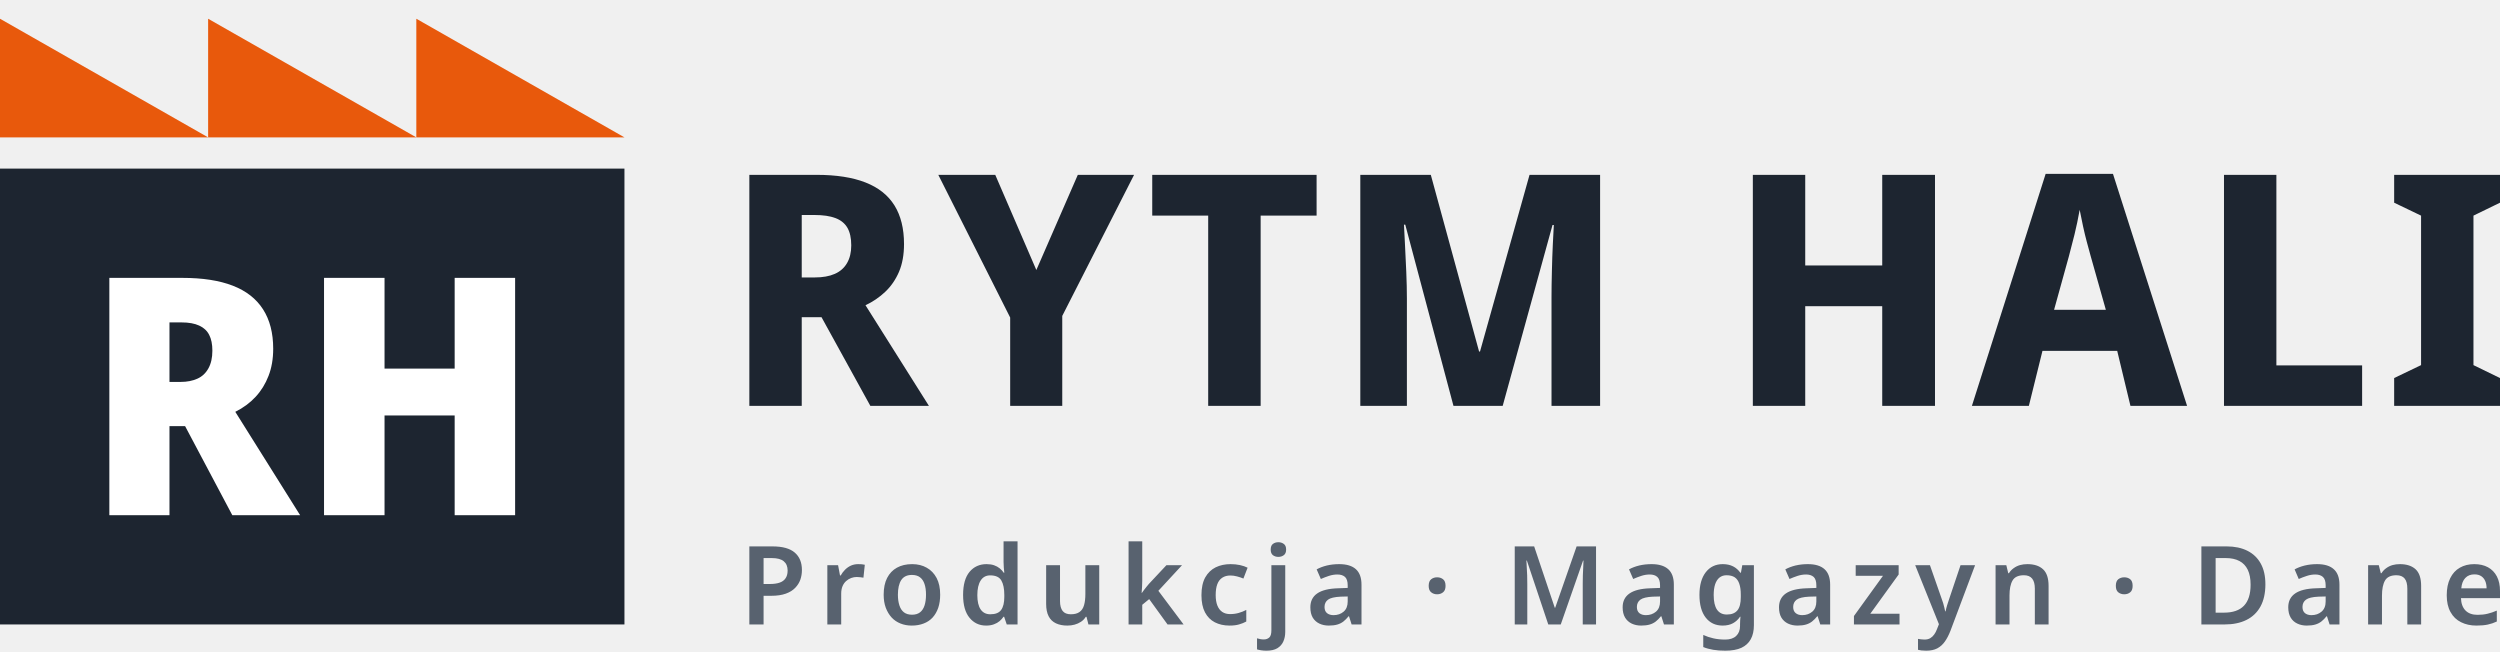
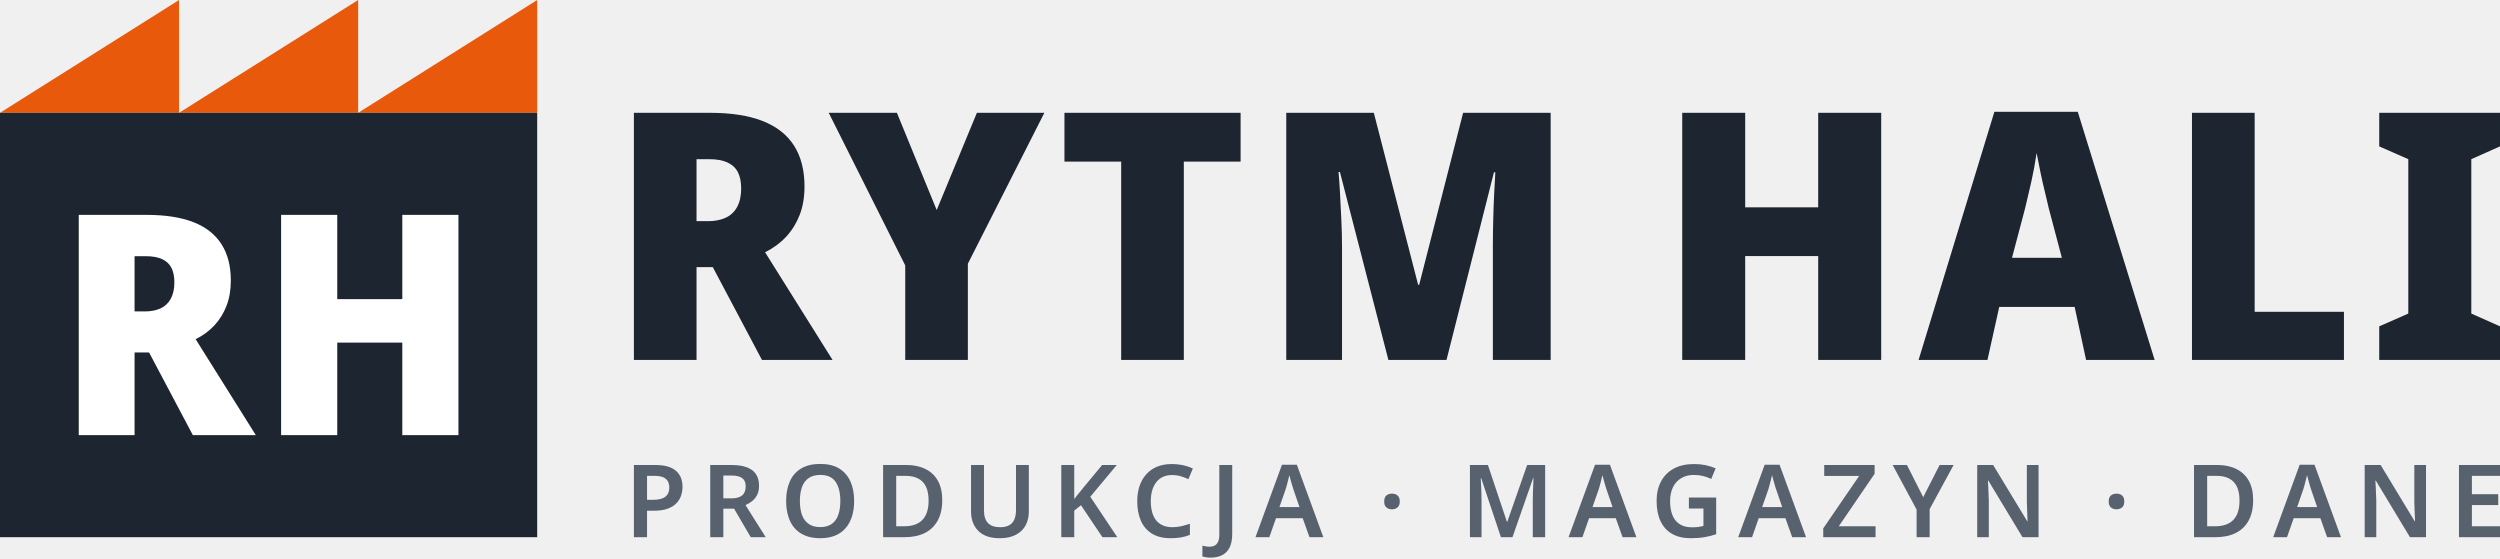
- <svg xmlns="http://www.w3.org/2000/svg" viewBox="0 0 400.35 104.36" role="img" aria-label="Rytm Hali">
-   <path fill="#e8590c" d="M0 22V3L33.33 22ZM33.33 22V3L66.67 22ZM66.67 22V3L100 22Z" />
-   <rect x="0" y="27" width="100" height="73" fill="#1d2530" />
-   <path fill="#ffffff" d="M17.51 44.50L29.22 44.50Q34.06 44.50 37.28 45.75Q40.50 47 42.12 49.53Q43.75 52.06 43.75 55.84Q43.75 58.28 43 60.20Q42.26 62.12 40.93 63.55Q39.60 64.99 37.68 65.95L48.06 82.50L37.20 82.50L29.64 68.24L27.14 68.24L27.14 82.50L17.51 82.50L17.51 44.50M29.06 51.63L27.14 51.63L27.14 61.16L28.95 61.16Q30.44 61.16 31.59 60.65Q32.73 60.15 33.37 59Q34.01 57.86 34.01 56.16Q34.01 54.61 33.50 53.63Q33 52.64 31.90 52.14Q30.81 51.63 29.06 51.63M82.49 44.50L82.49 82.50L72.81 82.50L72.81 66.53L61.58 66.53L61.58 82.50L51.89 82.50L51.89 44.50L61.58 44.50L61.58 59.03L72.81 59.03L72.81 44.50" />
-   <path fill="#1d2530" d="M120 28L130.78 28Q135.49 28 138.60 29.22Q141.71 30.44 143.24 32.90Q144.77 35.36 144.77 39.09Q144.77 41.63 143.97 43.52Q143.16 45.41 141.76 46.73Q140.37 48.05 138.60 48.88L148.76 65L139.38 65L131.56 50.80L128.39 50.80L128.39 65L120 65L120 28M130.42 34.43L128.39 34.43L128.39 44.43L130.47 44.43Q132.39 44.43 133.68 43.86Q134.98 43.29 135.65 42.12Q136.32 40.96 136.32 39.30Q136.32 37.54 135.70 36.47Q135.08 35.41 133.78 34.92Q132.49 34.43 130.42 34.43M159.38 28L165.96 43.24L172.60 28L181.61 28L170.11 50.59L170.11 65L161.77 65L161.77 50.85L150.26 28M201.88 34.53L201.88 65L193.48 65L193.48 34.53L184.52 34.53L184.52 28L210.84 28L210.84 34.53M240.64 65L232.76 65L225.04 35.98L224.83 35.98Q224.89 37.02 224.99 39.09Q225.09 41.16 225.20 43.52Q225.30 45.88 225.30 47.80L225.30 65L217.84 65L217.84 28L229.13 28L236.86 56.29L237.01 56.29L244.94 28L256.24 28L256.24 65L248.46 65L248.46 47.48Q248.46 45.72 248.52 43.44Q248.57 41.16 248.67 39.12Q248.77 37.07 248.83 36.03L248.62 36.03M309.87 28L309.87 65L301.42 65L301.42 49.04L289.09 49.04L289.09 65L280.70 65L280.70 28L289.09 28L289.09 42.51L301.42 42.51L301.42 28M350.24 65L341.17 65L339.05 56.19L327.08 56.19L324.90 65L315.78 65L327.59 27.84L338.37 27.84L350.24 65M337.23 49.61L334.80 41.01Q334.49 39.92 334.18 38.73Q333.86 37.54 333.58 36.24Q333.29 34.94 333.04 33.60Q332.67 35.67 332.21 37.56Q331.74 39.45 331.32 41.01L328.94 49.61M378.27 65L356.15 65L356.15 28L364.54 28L364.54 58.52L378.27 58.52M400.35 60.54L400.35 65L383.40 65L383.40 60.54L387.71 58.47L387.71 34.53L383.40 32.46L383.40 28L400.35 28L400.35 32.46L396.10 34.53L396.10 58.47" />
-   <path fill="#58626f" d="M120 87.50L123.69 87.50Q126.13 87.50 127.27 88.49Q128.42 89.48 128.42 91.28Q128.42 92.09 128.17 92.82Q127.91 93.56 127.34 94.14Q126.78 94.73 125.83 95.07Q124.88 95.41 123.52 95.41L122.28 95.41L122.28 100L120 100L120 87.50M123.59 89.37L122.28 89.37L122.28 93.52L123.31 93.52Q124.20 93.52 124.83 93.31Q125.46 93.10 125.79 92.62Q126.13 92.14 126.13 91.37Q126.13 90.39 125.51 89.88Q124.90 89.37 123.59 89.37M137.43 90.34Q137.69 90.34 138 90.36Q138.30 90.39 138.49 90.44L138.27 92.51Q138.06 92.47 137.79 92.44Q137.51 92.40 137.20 92.40Q136.74 92.40 136.31 92.56Q135.87 92.72 135.50 93.05Q135.13 93.38 134.92 93.88Q134.71 94.38 134.71 95.08L134.71 100L132.49 100L132.49 90.51L134.21 90.51L134.52 92.16L134.63 92.16Q134.91 91.65 135.33 91.23Q135.75 90.81 136.28 90.57Q136.81 90.34 137.43 90.34M150.56 95.24Q150.56 96.41 150.25 97.33Q149.93 98.25 149.35 98.89Q148.76 99.53 147.91 99.85Q147.06 100.18 146.01 100.18Q145.03 100.18 144.21 99.85Q143.39 99.53 142.79 98.89Q142.20 98.25 141.85 97.33Q141.51 96.41 141.51 95.24Q141.51 93.64 142.06 92.56Q142.62 91.47 143.63 90.91Q144.65 90.34 146.07 90.34Q147.40 90.34 148.40 90.91Q149.41 91.47 149.99 92.56Q150.56 93.64 150.56 95.24M143.79 95.24Q143.79 96.22 144.03 96.95Q144.26 97.67 144.76 98.06Q145.26 98.44 146.05 98.44Q146.84 98.44 147.33 98.06Q147.83 97.67 148.06 96.95Q148.29 96.22 148.29 95.24Q148.29 94.22 148.05 93.52Q147.82 92.82 147.33 92.45Q146.84 92.07 146.03 92.07Q144.86 92.07 144.32 92.90Q143.79 93.73 143.79 95.24M157.92 100.18Q156.28 100.18 155.26 98.93Q154.23 97.69 154.23 95.27Q154.23 92.82 155.26 91.58Q156.30 90.34 157.98 90.34Q158.68 90.34 159.19 90.52Q159.71 90.70 160.10 91.02Q160.48 91.33 160.74 91.72L160.83 91.72Q160.80 91.44 160.75 90.92Q160.71 90.41 160.71 90L160.71 86.69L162.95 86.69L162.95 100L161.22 100L160.80 98.76L160.71 98.76Q160.45 99.14 160.07 99.47Q159.69 99.79 159.16 99.98Q158.63 100.18 157.92 100.18M158.59 98.37Q159.82 98.37 160.32 97.68Q160.83 96.99 160.83 95.57L160.83 95.29Q160.83 93.77 160.35 92.95Q159.87 92.14 158.57 92.14Q157.57 92.14 157.04 92.97Q156.51 93.80 156.51 95.31Q156.51 96.81 157.04 97.59Q157.57 98.37 158.59 98.37M173.81 90.51L176.03 90.51L176.03 100L174.30 100L173.99 98.77L173.88 98.77Q173.58 99.26 173.11 99.57Q172.64 99.88 172.09 100.03Q171.54 100.18 170.92 100.18Q169.87 100.18 169.10 99.82Q168.33 99.46 167.93 98.69Q167.53 97.92 167.53 96.71L167.53 90.51L169.75 90.51L169.75 96.25Q169.75 97.30 170.17 97.84Q170.59 98.37 171.48 98.37Q172.38 98.37 172.88 98Q173.39 97.64 173.60 96.91Q173.81 96.18 173.81 95.13M182.92 86.69L182.92 93.01Q182.92 93.47 182.89 93.97Q182.85 94.47 182.82 94.94L182.87 94.94Q183.01 94.73 183.20 94.48Q183.39 94.22 183.60 93.97Q183.80 93.71 183.99 93.50L186.79 90.51L189.29 90.51L185.50 94.61L189.54 100L186.97 100L184.03 95.94L182.92 96.85L182.92 100L180.73 100L180.73 86.69M196.90 100.18Q195.57 100.18 194.55 99.66Q193.54 99.14 192.97 98.07Q192.40 96.99 192.40 95.31Q192.40 93.56 193.01 92.46Q193.63 91.37 194.68 90.85Q195.73 90.34 197.06 90.34Q197.85 90.34 198.56 90.49Q199.28 90.65 199.79 90.91L199.12 92.65Q198.65 92.45 198.11 92.31Q197.57 92.16 197.04 92.16Q196.27 92.16 195.74 92.51Q195.20 92.86 194.94 93.55Q194.68 94.24 194.68 95.29Q194.68 96.29 194.95 96.97Q195.22 97.65 195.74 98Q196.25 98.34 196.99 98.34Q197.74 98.34 198.38 98.15Q199.02 97.97 199.58 97.67L199.58 99.53Q199.05 99.82 198.41 100Q197.78 100.18 196.90 100.18M202.81 104.20Q202.39 104.20 201.98 104.14Q201.58 104.08 201.30 103.99L201.30 102.22Q201.56 102.29 201.83 102.35Q202.09 102.40 202.40 102.40Q202.90 102.40 203.25 102.10Q203.60 101.80 203.60 100.93L203.60 90.51L205.82 90.51L205.82 101.17Q205.82 102.05 205.51 102.73Q205.21 103.41 204.55 103.81Q203.89 104.20 202.81 104.20M203.49 88.01Q203.49 87.36 203.85 87.10Q204.21 86.83 204.72 86.83Q205.21 86.83 205.58 87.10Q205.96 87.36 205.96 88.01Q205.96 88.64 205.58 88.91Q205.21 89.18 204.72 89.18Q204.21 89.18 203.85 88.91Q203.49 88.64 203.49 88.01M214.46 90.34Q216.23 90.34 217.13 91.15Q218.03 91.96 218.03 93.63L218.03 100L216.45 100L216.03 98.69L215.96 98.69Q215.56 99.19 215.13 99.53Q214.70 99.86 214.14 100.02Q213.58 100.18 212.79 100.18Q211.95 100.18 211.28 99.86Q210.61 99.54 210.22 98.90Q209.84 98.25 209.84 97.25Q209.84 95.80 210.93 95.04Q212.02 94.28 214.23 94.21L215.82 94.15L215.82 93.75Q215.82 92.79 215.39 92.39Q214.95 92 214.18 92Q213.49 92 212.82 92.22Q212.15 92.44 211.52 92.72L210.85 91.18Q211.55 90.79 212.48 90.56Q213.41 90.34 214.46 90.34M215.82 95.52L214.67 95.55Q213.23 95.62 212.67 96.03Q212.11 96.45 212.11 97.20Q212.11 97.86 212.51 98.19Q212.92 98.51 213.55 98.51Q214.51 98.51 215.17 97.95Q215.82 97.39 215.82 96.32M228.79 93.82Q228.79 93.07 229.19 92.76Q229.58 92.45 230.14 92.45Q230.70 92.45 231.09 92.76Q231.49 93.07 231.49 93.82Q231.49 94.54 231.09 94.85Q230.70 95.17 230.14 95.17Q229.58 95.17 229.19 94.85Q228.79 94.54 228.79 93.82M249.94 100L247.94 100L244.51 89.76L244.44 89.76Q244.46 90.11 244.49 90.75Q244.53 91.39 244.56 92.13Q244.58 92.87 244.58 93.52L244.58 100L242.57 100L242.57 87.50L245.68 87.50L248.98 97.32L249.05 97.32L252.48 87.50L255.59 87.50L255.59 100L253.46 100L253.46 93.42Q253.46 92.82 253.48 92.11Q253.51 91.40 253.54 90.77Q253.56 90.13 253.58 89.78L253.51 89.78M264.48 90.34Q266.24 90.34 267.15 91.15Q268.05 91.96 268.05 93.63L268.05 100L266.47 100L266.05 98.69L265.98 98.69Q265.58 99.19 265.15 99.53Q264.72 99.86 264.16 100.02Q263.60 100.18 262.81 100.18Q261.97 100.18 261.30 99.86Q260.63 99.54 260.24 98.90Q259.85 98.25 259.85 97.25Q259.85 95.80 260.95 95.04Q262.04 94.28 264.25 94.21L265.84 94.15L265.84 93.75Q265.84 92.79 265.40 92.39Q264.97 92 264.20 92Q263.51 92 262.84 92.22Q262.17 92.44 261.54 92.72L260.87 91.18Q261.57 90.79 262.50 90.56Q263.43 90.34 264.48 90.34M265.84 95.52L264.69 95.55Q263.25 95.62 262.69 96.03Q262.13 96.45 262.13 97.20Q262.13 97.86 262.53 98.19Q262.94 98.51 263.57 98.51Q264.53 98.51 265.19 97.95Q265.84 97.39 265.84 96.32M275.88 90.34Q276.84 90.34 277.54 90.70Q278.23 91.05 278.70 91.72L278.79 91.72L279.01 90.51L280.87 90.51L280.87 100.11Q280.87 101.45 280.37 102.36Q279.87 103.27 278.87 103.74Q277.86 104.20 276.30 104.20Q275.23 104.20 274.37 104.06Q273.50 103.92 272.76 103.62L272.76 101.68Q273.52 102.03 274.37 102.22Q275.22 102.42 276.28 102.42Q277.42 102.42 278.03 101.84Q278.65 101.26 278.65 100.23L278.65 99.95Q278.65 99.72 278.67 99.36Q278.70 99 278.72 98.76L278.65 98.76Q278.21 99.42 277.53 99.80Q276.84 100.18 275.86 100.18Q274.15 100.18 273.15 98.90Q272.15 97.62 272.15 95.27Q272.15 92.94 273.16 91.64Q274.17 90.34 275.88 90.34M276.49 92.12Q275.83 92.12 275.36 92.49Q274.90 92.86 274.66 93.57Q274.43 94.28 274.43 95.29Q274.43 96.85 274.96 97.63Q275.50 98.41 276.53 98.41Q277.12 98.41 277.54 98.24Q277.96 98.07 278.24 97.73Q278.51 97.39 278.64 96.87Q278.77 96.34 278.77 95.62L278.77 95.24Q278.77 94.17 278.53 93.48Q278.30 92.79 277.80 92.45Q277.30 92.12 276.49 92.12M289.51 90.34Q291.28 90.34 292.18 91.15Q293.08 91.96 293.08 93.63L293.08 100L291.50 100L291.08 98.69L291.01 98.69Q290.61 99.19 290.18 99.53Q289.75 99.86 289.19 100.02Q288.63 100.18 287.85 100.18Q287.01 100.18 286.33 99.86Q285.66 99.54 285.27 98.90Q284.89 98.25 284.89 97.25Q284.89 95.80 285.98 95.04Q287.08 94.28 289.28 94.21L290.87 94.15L290.87 93.75Q290.87 92.79 290.44 92.39Q290 92 289.23 92Q288.55 92 287.87 92.22Q287.20 92.44 286.57 92.72L285.90 91.18Q286.60 90.79 287.53 90.56Q288.46 90.34 289.51 90.34M290.87 95.52L289.72 95.55Q288.28 95.62 287.72 96.03Q287.16 96.45 287.16 97.20Q287.16 97.86 287.57 98.19Q287.97 98.51 288.60 98.51Q289.56 98.51 290.22 97.95Q290.87 97.39 290.87 96.32M304.19 98.28L304.19 100L296.89 100L296.89 98.65L301.54 92.21L297.17 92.21L297.17 90.51L304.05 90.51L304.05 92L299.51 98.28M310.50 99.96L306.70 90.51L309.06 90.51L310.95 95.92Q311.08 96.25 311.18 96.59Q311.29 96.94 311.36 97.27Q311.44 97.60 311.50 97.90L311.57 97.90Q311.64 97.50 311.80 96.96Q311.97 96.43 312.14 95.92L313.96 90.51L316.29 90.51L312.34 101.03Q311.95 102.03 311.45 102.74Q310.95 103.45 310.23 103.83Q309.52 104.20 308.47 104.20Q308.03 104.20 307.70 104.16Q307.38 104.11 307.15 104.06L307.15 102.31Q307.35 102.35 307.62 102.38Q307.89 102.42 308.19 102.42Q308.73 102.42 309.11 102.20Q309.48 101.98 309.74 101.61Q310.01 101.24 310.18 100.77M324.67 90.34Q326.28 90.34 327.17 91.16Q328.06 91.98 328.06 93.82L328.06 100L325.86 100L325.86 94.28Q325.86 93.19 325.43 92.66Q325 92.12 324.11 92.12Q322.78 92.12 322.29 92.96Q321.80 93.80 321.80 95.38L321.80 100L319.57 100L319.57 90.51L321.29 90.51L321.60 91.79L321.71 91.79Q322.02 91.30 322.48 90.98Q322.93 90.65 323.49 90.49Q324.04 90.34 324.67 90.34M338.83 93.82Q338.83 93.07 339.22 92.76Q339.62 92.45 340.18 92.45Q340.74 92.45 341.13 92.76Q341.52 93.07 341.52 93.82Q341.52 94.54 341.13 94.85Q340.74 95.17 340.18 95.17Q339.62 95.17 339.22 94.85Q338.83 94.54 338.83 93.82M362.78 93.57Q362.78 95.69 361.99 97.13Q361.20 98.56 359.74 99.28Q358.28 100 356.25 100L352.53 100L352.53 87.50L356.58 87.50Q358.50 87.50 359.90 88.20Q361.29 88.90 362.03 90.24Q362.78 91.58 362.78 93.57M360.41 93.64Q360.41 92.19 359.96 91.25Q359.50 90.30 358.62 89.84Q357.73 89.37 356.44 89.37L354.81 89.37L354.81 98.11L356.14 98.11Q358.29 98.11 359.35 97Q360.41 95.89 360.41 93.64M371.06 90.34Q372.83 90.34 373.73 91.15Q374.64 91.96 374.64 93.63L374.64 100L373.06 100L372.64 98.69L372.57 98.69Q372.17 99.19 371.74 99.53Q371.31 99.86 370.75 100.02Q370.19 100.18 369.40 100.18Q368.56 100.18 367.89 99.86Q367.21 99.54 366.83 98.90Q366.44 98.25 366.44 97.25Q366.44 95.80 367.54 95.04Q368.63 94.28 370.84 94.21L372.43 94.15L372.43 93.75Q372.43 92.79 371.99 92.39Q371.55 92 370.78 92Q370.10 92 369.43 92.22Q368.75 92.44 368.12 92.72L367.46 91.18Q368.16 90.79 369.09 90.56Q370.01 90.34 371.06 90.34M372.43 95.52L371.27 95.55Q369.84 95.62 369.28 96.03Q368.72 96.45 368.72 97.20Q368.72 97.86 369.12 98.19Q369.52 98.51 370.15 98.51Q371.12 98.51 371.77 97.95Q372.43 97.39 372.43 96.32M384.32 90.34Q385.93 90.34 386.83 91.16Q387.72 91.98 387.72 93.82L387.72 100L385.51 100L385.51 94.28Q385.51 93.19 385.09 92.66Q384.66 92.12 383.76 92.12Q382.43 92.12 381.94 92.96Q381.45 93.80 381.45 95.38L381.45 100L379.23 100L379.23 90.51L380.94 90.51L381.26 91.79L381.37 91.79Q381.68 91.30 382.14 90.98Q382.59 90.65 383.14 90.49Q383.69 90.34 384.32 90.34M396.22 90.34Q397.50 90.34 398.42 90.84Q399.35 91.35 399.85 92.31Q400.35 93.28 400.35 94.64L400.35 95.78L394.10 95.78Q394.14 97.06 394.82 97.76Q395.50 98.46 396.76 98.46Q397.65 98.46 398.37 98.28Q399.09 98.11 399.84 97.78L399.84 99.53Q399.14 99.86 398.39 100.02Q397.64 100.18 396.57 100.18Q395.19 100.18 394.11 99.64Q393.03 99.11 392.43 98.02Q391.82 96.94 391.82 95.33Q391.82 93.70 392.38 92.59Q392.93 91.47 393.92 90.91Q394.91 90.34 396.22 90.34M396.25 91.98Q395.34 91.98 394.79 92.56Q394.24 93.14 394.15 94.22L398.20 94.22Q398.20 93.56 397.99 93.06Q397.78 92.56 397.35 92.27Q396.92 91.98 396.25 91.98" />
+ <svg xmlns="http://www.w3.org/2000/svg" viewBox="0 0 465.38 103.9" role="img" aria-label="Rytm Hali">
+   <path fill="#e8590c" d="M0 21L33.33 0V21ZM33.33 21L66.67 0V21ZM66.67 21L100 0V21Z" />
+   <rect x="0" y="21" width="100" height="79" fill="#1d2530" />
+   <path fill="#ffffff" d="M14.66 40L27.29 40Q32.51 40 35.99 41.35Q39.46 42.7 41.21 45.43Q42.97 48.15 42.97 52.23L42.97 52.23Q42.97 54.87 42.16 56.94Q41.36 59.01 39.92 60.56Q38.49 62.11 36.42 63.14L36.42 63.14L47.62 81L35.9 81L27.75 65.61L25.05 65.61L25.05 81L14.66 81L14.66 40M27.12 47.69L27.12 47.69L25.05 47.69L25.05 57.97L27 57.97Q28.61 57.97 29.84 57.43Q31.08 56.88 31.77 55.65Q32.46 54.41 32.46 52.58L32.46 52.58Q32.46 50.91 31.91 49.85Q31.37 48.79 30.19 48.24Q29.01 47.69 27.12 47.69M85.34 40L85.34 81L74.89 81L74.89 63.77L62.78 63.77L62.78 81L52.33 81L52.33 40L62.78 40L62.78 55.68L74.89 55.68L74.89 40L85.34 40" />
+   <path fill="#1d2530" d="M118 21L132.17 21Q138.04 21 141.93 22.51Q145.83 24.03 147.8 27.09Q149.76 30.15 149.76 34.72L149.76 34.72Q149.76 37.69 148.86 40.01Q147.96 42.32 146.35 44.06Q144.74 45.8 142.42 46.96L142.42 46.96L154.98 67L141.84 67L132.69 49.73L129.66 49.73L129.66 67L118 67L118 21M131.98 29.63L131.98 29.63L129.66 29.63L129.66 41.17L131.85 41.17Q133.66 41.17 135.04 40.55Q136.43 39.94 137.2 38.56Q137.97 37.17 137.97 35.11L137.97 35.11Q137.97 33.24 137.36 32.05Q136.75 30.86 135.43 30.25Q134.11 29.63 131.98 29.63M166.96 21L174.37 39.1L181.85 21L194.41 21L180.17 49.09L180.17 67L168.51 67L168.51 49.41L154.27 21L166.96 21M220.37 30.08L220.37 67L208.71 67L208.71 30.08L198.15 30.08L198.15 21L230.94 21L230.94 30.08L220.37 30.08M269.27 67L258.45 67L249.43 32.02L249.17 32.02Q249.3 33.31 249.43 35.69Q249.56 38.07 249.69 40.84Q249.82 43.61 249.82 46L249.82 46L249.82 67L239.44 67L239.44 21L255.74 21L263.99 53.02L264.18 53.02L272.36 21L288.66 21L288.66 67L277.9 67L277.9 45.68Q277.9 43.48 277.97 40.81Q278.03 38.14 278.16 35.75Q278.29 33.37 278.36 32.08L278.36 32.08L278.1 32.08L269.27 67M350.19 21L350.19 67L338.46 67L338.46 47.67L324.87 47.67L324.87 67L313.15 67L313.15 21L324.87 21L324.87 38.59L338.46 38.59L338.46 21L350.19 21M401.09 67L388.33 67L386.2 57.14L372.16 57.14L369.97 67L357.15 67L371.26 20.81L386.78 20.81L401.09 67M383.82 47.99L381.37 38.72Q381.05 37.3 380.63 35.59Q380.21 33.89 379.83 32.05Q379.44 30.21 379.12 28.47L379.12 28.47Q378.73 31.18 378.12 33.89Q377.51 36.59 376.99 38.72L376.99 38.72L374.54 47.99L383.82 47.99M436.33 67L408.04 67L408.04 21L419.71 21L419.71 58.04L436.33 58.04L436.33 67M465.38 60.75L465.38 67L442.9 67L442.9 60.75L448.31 58.37L448.31 29.63L442.9 27.25L442.9 21L465.38 21L465.38 27.25L460.04 29.63L460.04 58.37L465.38 60.75" />
+   <path fill="#58626f" d="M118 86.56L121.97 86.56Q124.59 86.56 125.82 87.63Q127.05 88.69 127.05 90.63L127.05 90.63Q127.05 91.49 126.78 92.28Q126.51 93.07 125.89 93.71Q125.28 94.34 124.27 94.7Q123.25 95.07 121.78 95.07L121.78 95.07L120.45 95.07L120.45 100L118 100L118 86.56M121.86 88.58L121.86 88.58L120.45 88.58L120.45 93.04L121.56 93.04Q122.52 93.04 123.19 92.81Q123.87 92.59 124.23 92.07Q124.59 91.55 124.59 90.72L124.59 90.72Q124.59 89.67 123.93 89.12Q123.27 88.58 121.86 88.58M132.21 86.56L136.18 86.56Q137.93 86.56 139.06 87Q140.19 87.43 140.74 88.29Q141.3 89.14 141.3 90.44L141.3 90.44Q141.3 91.42 140.95 92.12Q140.6 92.81 140.03 93.27Q139.45 93.73 138.78 94.03L138.78 94.03L142.54 100L139.75 100L136.65 94.69L134.65 94.69L134.65 100L132.21 100L132.21 86.56M136.1 88.52L136.1 88.52L134.65 88.52L134.65 92.77L136.16 92.77Q137.48 92.77 138.14 92.23Q138.81 91.68 138.81 90.55L138.81 90.55Q138.81 89.84 138.53 89.4Q138.25 88.95 137.65 88.74Q137.04 88.52 136.1 88.52M159 93.26L159 93.26Q159 94.82 158.61 96.1Q158.21 97.37 157.43 98.29Q156.65 99.21 155.47 99.7Q154.28 100.19 152.68 100.19L152.68 100.19Q151.04 100.19 149.86 99.69Q148.67 99.19 147.89 98.28Q147.11 97.37 146.73 96.09Q146.34 94.81 146.34 93.24L146.34 93.24Q146.34 91.17 147.03 89.62Q147.71 88.07 149.13 87.21Q150.54 86.36 152.7 86.36L152.7 86.36Q154.81 86.36 156.21 87.21Q157.61 88.07 158.31 89.62Q159 91.17 159 93.26M148.9 93.26L148.9 93.26Q148.9 94.77 149.29 95.86Q149.69 96.95 150.54 97.53Q151.38 98.12 152.68 98.12L152.68 98.12Q154 98.12 154.83 97.53Q155.66 96.95 156.04 95.86Q156.43 94.77 156.43 93.26L156.43 93.26Q156.43 90.99 155.55 89.7Q154.68 88.41 152.7 88.41L152.7 88.41Q151.38 88.41 150.54 88.99Q149.69 89.57 149.29 90.67Q148.9 91.76 148.9 93.26M175.4 93.09L175.4 93.09Q175.4 95.37 174.55 96.91Q173.7 98.46 172.13 99.23Q170.56 100 168.38 100L168.38 100L164.39 100L164.39 86.56L168.73 86.56Q170.8 86.56 172.3 87.32Q173.8 88.07 174.6 89.51Q175.4 90.95 175.4 93.09M172.86 93.17L172.86 93.17Q172.86 91.61 172.37 90.59Q171.88 89.57 170.93 89.08Q169.98 88.58 168.58 88.58L168.58 88.58L166.83 88.58L166.83 97.97L168.26 97.97Q170.58 97.97 171.72 96.77Q172.86 95.58 172.86 93.17M191.52 86.56L191.52 95.26Q191.52 96.65 190.93 97.77Q190.34 98.89 189.13 99.54Q187.93 100.19 186.08 100.19L186.08 100.19Q183.47 100.19 182.11 98.82Q180.76 97.46 180.76 95.22L180.76 95.22L180.76 86.56L183.17 86.56L183.17 94.98Q183.17 96.61 183.92 97.37Q184.67 98.14 186.16 98.14L186.16 98.14Q187.21 98.14 187.86 97.78Q188.51 97.42 188.82 96.7Q189.13 95.97 189.13 94.96L189.13 94.96L189.13 86.56L191.52 86.56M202.96 92.47L207.99 100L205.22 100L201.23 94.05L199.97 95.05L199.97 100L197.56 100L197.56 86.56L199.97 86.56L199.97 92.89Q200.35 92.42 200.74 91.93Q201.14 91.44 201.53 90.95L201.53 90.95L205.17 86.56L207.89 86.56L202.96 92.47M218.15 88.43L218.15 88.43Q217.25 88.43 216.51 88.76Q215.78 89.09 215.27 89.73Q214.76 90.37 214.49 91.27Q214.22 92.17 214.22 93.3L214.22 93.3Q214.22 94.81 214.66 95.9Q215.1 96.99 216 97.56Q216.89 98.14 218.23 98.14L218.23 98.14Q219.11 98.14 219.91 97.95Q220.71 97.76 221.5 97.5L221.5 97.5L221.5 99.57Q220.71 99.89 219.85 100.04Q219 100.19 217.91 100.19L217.91 100.19Q215.82 100.19 214.43 99.33Q213.05 98.48 212.37 96.92Q211.7 95.37 211.7 93.28L211.7 93.28Q211.7 91.76 212.12 90.5Q212.54 89.24 213.37 88.3Q214.2 87.37 215.4 86.87Q216.61 86.38 218.17 86.38L218.17 86.38Q219.19 86.38 220.19 86.59Q221.2 86.81 222.05 87.22L222.05 87.22L221.22 89.2Q220.54 88.88 219.79 88.65Q219.03 88.43 218.15 88.43M225.41 103.8L225.41 103.8Q224.89 103.8 224.51 103.74Q224.13 103.67 223.83 103.59L223.83 103.59L223.83 101.58Q224.13 101.66 224.47 101.71Q224.81 101.77 225.19 101.77L225.19 101.77Q225.66 101.77 226.07 101.58Q226.49 101.39 226.73 100.88Q226.98 100.38 226.98 99.44L226.98 99.44L226.98 86.56L229.38 86.56L229.38 99.38Q229.38 100.96 228.89 101.93Q228.39 102.9 227.49 103.35Q226.6 103.8 225.41 103.8M246.34 100L243.76 100L242.5 96.46L237.53 96.46L236.29 100L233.71 100L238.64 86.51L241.41 86.51L246.34 100M241.9 94.39L240.75 91.04Q240.68 90.82 240.53 90.32Q240.37 89.82 240.23 89.28Q240.09 88.75 240.02 88.45L240.02 88.45Q239.92 88.84 239.8 89.34Q239.68 89.84 239.56 90.28Q239.43 90.72 239.34 91.04L239.34 91.04L238.17 94.39L241.9 94.39M257.67 93.36L257.67 93.36Q257.67 92.55 258.09 92.22Q258.52 91.89 259.12 91.89L259.12 91.89Q259.72 91.89 260.14 92.22Q260.57 92.55 260.57 93.36L260.57 93.36Q260.57 94.13 260.14 94.47Q259.72 94.81 259.12 94.81L259.12 94.81Q258.52 94.81 258.09 94.47Q257.67 94.13 257.67 93.36M281.55 100L279.4 100L275.72 88.99L275.64 88.99Q275.66 89.37 275.7 90.05Q275.73 90.74 275.76 91.54Q275.79 92.34 275.79 93.04L275.79 93.04L275.79 100L273.63 100L273.63 86.56L276.98 86.56L280.51 97.12L280.59 97.12L284.28 86.56L287.63 86.56L287.63 100L285.33 100L285.33 92.92Q285.33 92.28 285.36 91.52Q285.39 90.76 285.42 90.07Q285.44 89.39 285.46 89.01L285.46 89.01L285.39 89.01L281.55 100M304.62 100L302.04 100L300.78 96.46L295.81 96.46L294.57 100L291.99 100L296.92 86.51L299.69 86.51L304.62 100M300.18 94.39L299.03 91.04Q298.96 90.82 298.81 90.32Q298.65 89.82 298.51 89.28Q298.37 88.75 298.3 88.45L298.3 88.45Q298.2 88.84 298.08 89.34Q297.96 89.84 297.84 90.28Q297.71 90.72 297.62 91.04L297.62 91.04L296.45 94.39L300.18 94.39M314.39 94.67L314.39 92.62L319.47 92.62L319.47 99.45Q318.39 99.81 317.27 100Q316.14 100.19 314.71 100.19L314.71 100.19Q312.67 100.19 311.26 99.38Q309.85 98.57 309.12 97.03Q308.38 95.48 308.38 93.26L308.38 93.26Q308.38 91.16 309.21 89.61Q310.04 88.07 311.59 87.22Q313.14 86.38 315.38 86.38L315.38 86.38Q316.48 86.38 317.5 86.59Q318.53 86.81 319.37 87.18L319.37 87.18L318.55 89.16Q317.91 88.84 317.07 88.62Q316.23 88.41 315.33 88.41L315.33 88.41Q313.95 88.41 312.96 89.01Q311.96 89.61 311.42 90.71Q310.89 91.81 310.89 93.3L310.89 93.3Q310.89 94.73 311.3 95.83Q311.71 96.93 312.62 97.54Q313.52 98.16 314.97 98.16L314.97 98.16Q315.69 98.16 316.18 98.09Q316.68 98.02 317.1 97.91L317.1 97.91L317.1 94.67L314.39 94.67M336.2 100L333.62 100L332.36 96.46L327.39 96.46L326.15 100L323.57 100L328.5 86.51L331.27 86.51L336.2 100M331.76 94.39L330.61 91.04Q330.53 90.82 330.38 90.32Q330.23 89.82 330.09 89.28Q329.95 88.75 329.87 88.45L329.87 88.45Q329.78 88.84 329.66 89.34Q329.54 89.84 329.41 90.28Q329.29 90.72 329.2 91.04L329.2 91.04L328.03 94.39L331.76 94.39M349.14 97.97L349.14 100L339.4 100L339.4 98.36L346.08 88.6L339.58 88.6L339.58 86.56L348.96 86.56L348.96 88.2L342.29 97.97L349.14 97.97M354.98 86.56L358.01 92.55L361.06 86.56L363.67 86.56L359.21 94.77L359.21 100L356.78 100L356.78 94.86L352.32 86.56L354.98 86.56M379.48 86.56L379.48 100L376.49 100L370.13 89.46L370.05 89.46Q370.09 90.03 370.12 90.65Q370.14 91.27 370.17 91.92Q370.2 92.57 370.22 93.23L370.22 93.23L370.22 100L368.06 100L368.06 86.56L371.03 86.56L377.37 97.03L377.43 97.03Q377.41 96.54 377.39 95.92Q377.37 95.3 377.34 94.65Q377.31 94 377.3 93.39L377.3 93.39L377.3 86.56L379.48 86.56M392.54 93.36L392.54 93.36Q392.54 92.55 392.96 92.22Q393.39 91.89 393.99 91.89L393.99 91.89Q394.59 91.89 395.01 92.22Q395.44 92.55 395.44 93.36L395.44 93.36Q395.44 94.13 395.01 94.47Q394.59 94.81 393.99 94.81L393.99 94.81Q393.39 94.81 392.96 94.47Q392.54 94.13 392.54 93.36M419.43 93.09L419.43 93.09Q419.43 95.37 418.58 96.91Q417.74 98.46 416.16 99.23Q414.59 100 412.41 100L412.41 100L408.42 100L408.42 86.56L412.77 86.56Q414.84 86.56 416.33 87.32Q417.83 88.07 418.63 89.51Q419.43 90.95 419.43 93.09M416.89 93.17L416.89 93.17Q416.89 91.61 416.4 90.59Q415.91 89.57 414.96 89.08Q414.01 88.58 412.62 88.58L412.62 88.58L410.87 88.58L410.87 97.97L412.3 97.97Q414.61 97.97 415.75 96.77Q416.89 95.58 416.89 93.17M435.78 100L433.2 100L431.94 96.46L426.98 96.46L425.73 100L423.16 100L428.09 86.51L430.85 86.51L435.78 100M431.34 94.39L430.19 91.04Q430.12 90.82 429.97 90.32Q429.82 89.82 429.68 89.28Q429.54 88.75 429.46 88.45L429.46 88.45Q429.37 88.84 429.24 89.34Q429.12 89.84 429 90.28Q428.88 90.72 428.78 91.04L428.78 91.04L427.62 94.39L431.34 94.39M451.61 86.56L451.61 100L448.62 100L442.26 89.46L442.18 89.46Q442.22 90.03 442.25 90.65Q442.28 91.27 442.3 91.92Q442.33 92.57 442.35 93.23L442.35 93.23L442.35 100L440.19 100L440.19 86.56L443.16 86.56L449.5 97.03L449.56 97.03Q449.54 96.54 449.52 95.92Q449.5 95.3 449.47 94.65Q449.44 94 449.43 93.39L449.43 93.39L449.43 86.56L451.61 86.56M465.38 97.97L465.38 100L457.74 100L457.74 86.56L465.38 86.56L465.38 88.58L460.15 88.58L460.15 92L465.05 92L465.05 94.02L460.15 94.02L460.15 97.97L465.38 97.97" />
</svg>
